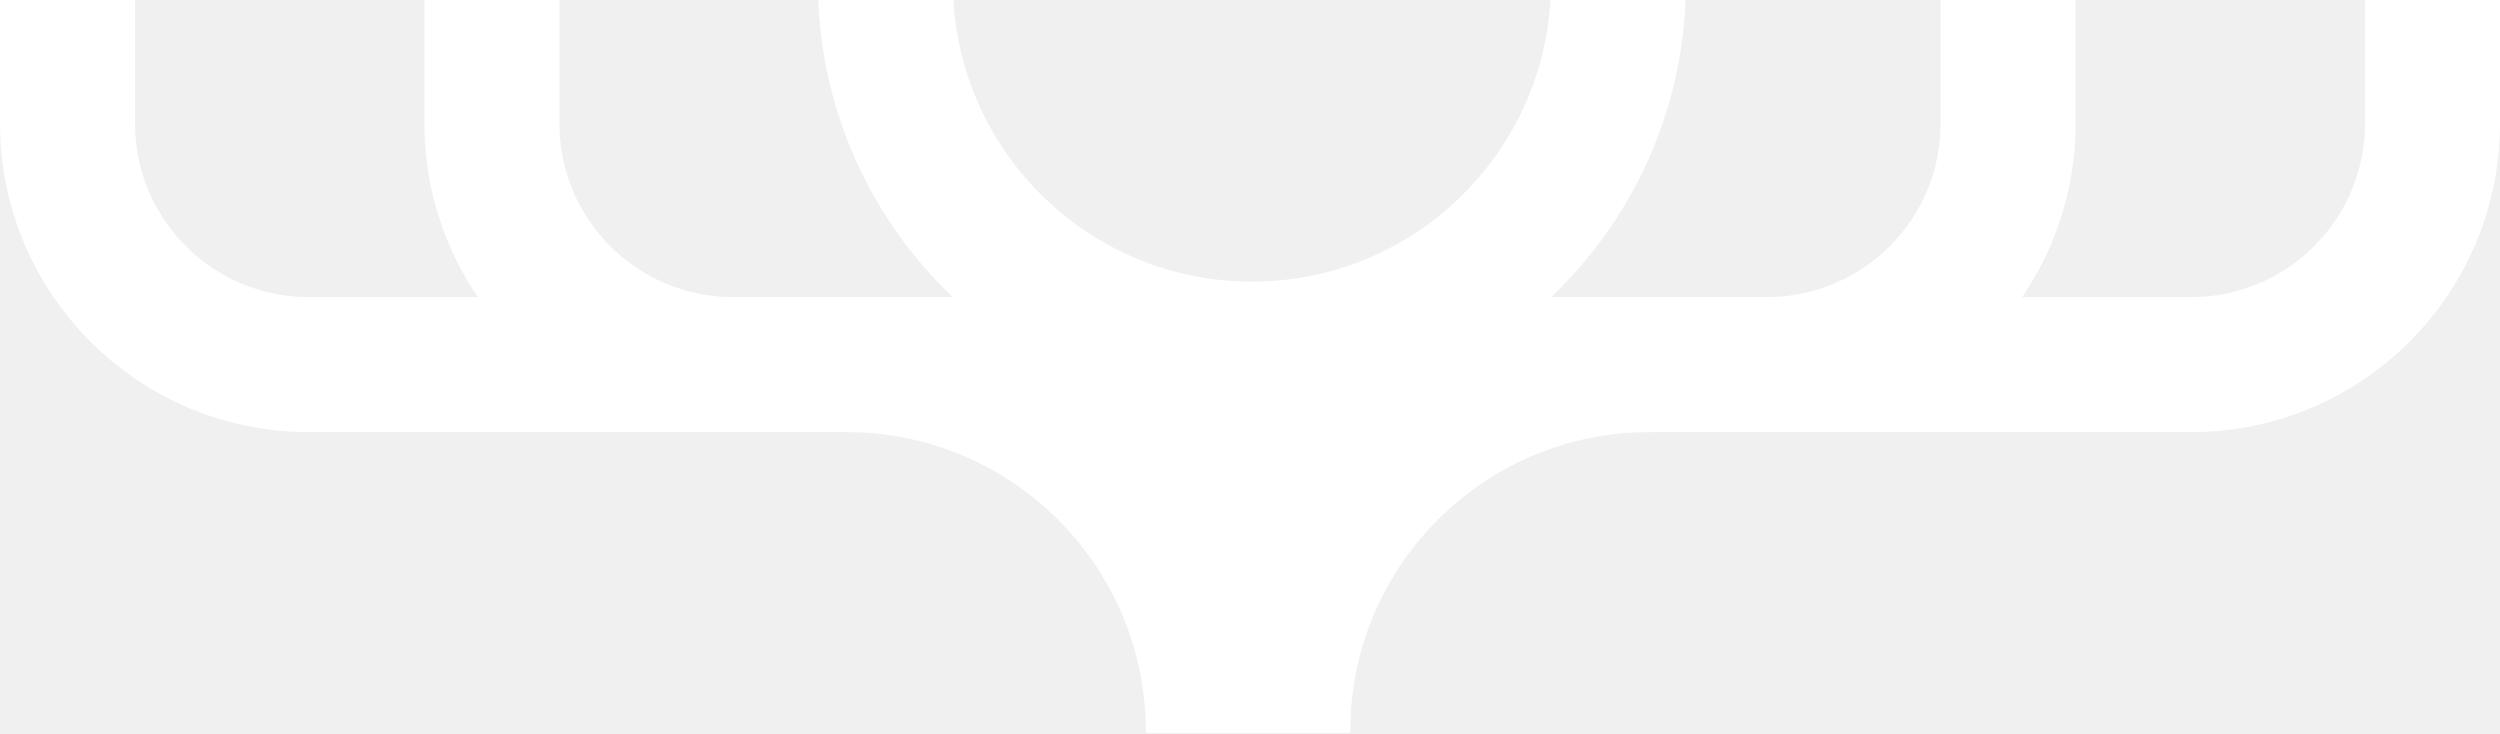
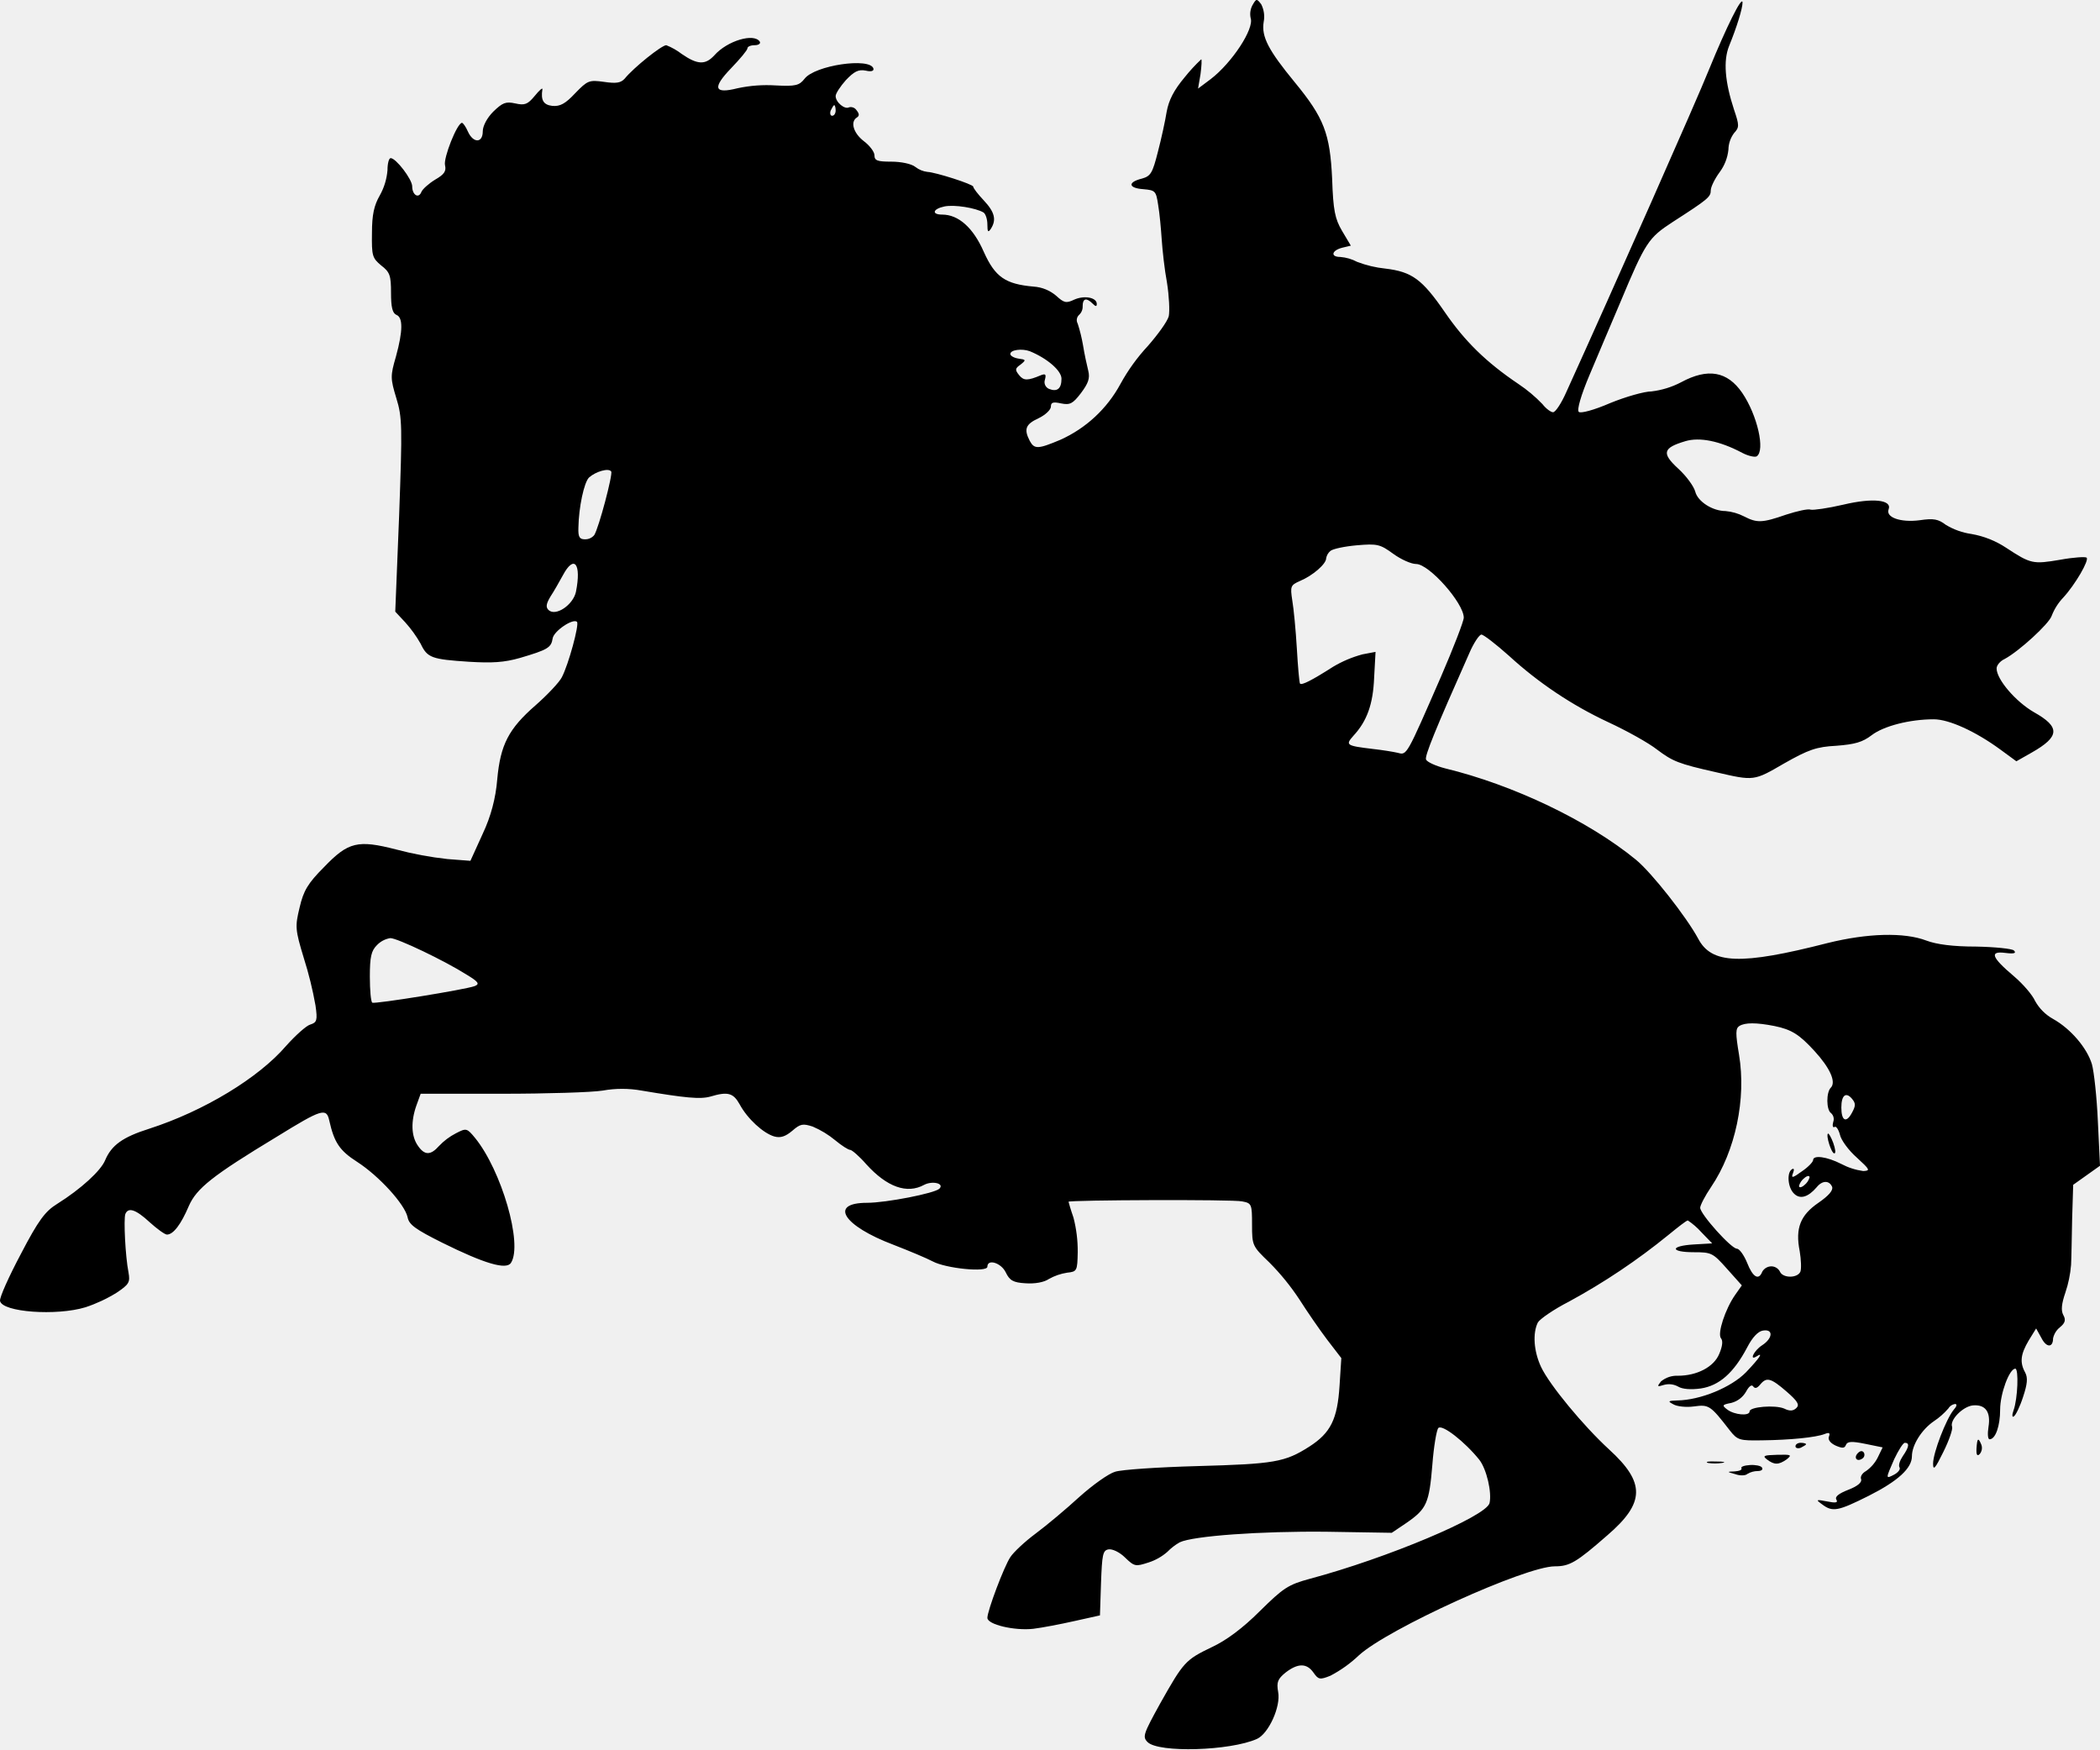
- <svg xmlns="http://www.w3.org/2000/svg" width="648" height="190" viewBox="0 0 648 190">
-   <defs>
-     <clipPath id="clip-path">
-       <rect id="Rectangle_2" data-name="Rectangle 2" width="225" height="108" transform="translate(0 117)" fill="none" />
-     </clipPath>
-     <clipPath id="clip-path-2">
-       <rect id="Rectangle_3" data-name="Rectangle 3" width="428" height="112" transform="translate(84 391)" fill="none" />
-     </clipPath>
-     <clipPath id="clip-path-3">
-       <rect id="Rectangle_4" data-name="Rectangle 4" width="648" height="112" transform="translate(0 639)" fill="none" />
-     </clipPath>
-     <clipPath id="clip-path-4">
-       <rect id="Rectangle_5" data-name="Rectangle 5" width="112" height="113" transform="translate(113)" fill="none" />
-     </clipPath>
-     <clipPath id="clip-path-5">
-       <rect id="Rectangle_6" data-name="Rectangle 6" width="113" height="113" fill="none" />
-     </clipPath>
-   </defs>
-   <g id="header-logo" transform="translate(-1494 -585)">
-     <g id="Scroll_Group_3" data-name="Scroll Group 3" transform="translate(1706 468)" clip-path="url(#clip-path)">
-       <g id="Rectangle_2-2" data-name="Rectangle 2" fill="none" stroke="#fff" stroke-width="35">
-         <rect width="225" height="225" rx="112.5" stroke="none" />
-         <rect x="17.5" y="17.5" width="190" height="190" rx="95" fill="none" />
-       </g>
-     </g>
-     <g id="Scroll_Group_2" data-name="Scroll Group 2" transform="translate(1520 194)" clip-path="url(#clip-path-2)">
-       <g id="Rectangle_3-2" data-name="Rectangle 3" transform="translate(84)" fill="none" stroke="#fff" stroke-width="35">
-         <rect width="428" height="503" rx="80" stroke="none" />
-         <rect x="17.5" y="17.5" width="393" height="468" rx="62.5" fill="none" />
-       </g>
-     </g>
-     <g id="Scroll_Group_4" data-name="Scroll Group 4" transform="translate(1494 -54)" clip-path="url(#clip-path-3)">
-       <g id="Rectangle_4-2" data-name="Rectangle 4" fill="none" stroke="#fff" stroke-width="35">
-         <rect width="648" height="751" rx="80" stroke="none" />
-         <rect x="17.5" y="17.5" width="613" height="716" rx="62.5" fill="none" />
-       </g>
-     </g>
-     <g id="Group_1" data-name="Group 1" transform="translate(-9 -93)">
-       <g id="Scroll_Group_5" data-name="Scroll Group 5" transform="translate(1610 755)" clip-path="url(#clip-path-4)">
-         <g id="Path_7" data-name="Path 7">
-           <path id="Path_16" data-name="Path 16" d="M112.5,0A112.5,112.5,0,1,1,0,112.5,112.5,112.5,0,0,1,112.5,0Z" fill="none" />
-           <path id="Path_17" data-name="Path 17" d="M112.5,35A77.5,77.5,0,1,0,190,112.5,77.588,77.588,0,0,0,112.5,35m0-35A112.5,112.5,0,1,1,0,112.5,112.5,112.5,0,0,1,112.5,0Z" fill="#fff" />
-         </g>
-       </g>
-       <g id="Scroll_Group_6" data-name="Scroll Group 6" transform="translate(1818 755)" clip-path="url(#clip-path-5)">
-         <g id="Rectangle_6-2" data-name="Rectangle 6" fill="none" stroke="#fff" stroke-width="35">
-           <rect width="225" height="225" rx="112.5" stroke="none" />
-           <rect x="17.5" y="17.5" width="190" height="190" rx="95" fill="none" />
-         </g>
-       </g>
-     </g>
-     <rect id="Rectangle_14" data-name="Rectangle 14" width="60" height="52" transform="translate(1789 683)" fill="#fff" />
-   </g>
+ <svg xmlns="http://www.w3.org/2000/svg" id="header-logo" width="595.111" height="495.624" viewBox="0 0 595.111 495.624">
+   <path id="Path_70" data-name="Path 70" d="M493.511-513.1c0,1.7-1.6,6.9-3.8,12.3-1.7,4.2-1.2,10.2,1.4,18.1,1.5,4.4,1.5,5,0,6.6a8.043,8.043,0,0,0-1.6,4.7,12.941,12.941,0,0,1-2.5,6.4c-1.4,1.9-2.5,4.2-2.5,5.1,0,1.9-.7,2.5-10.8,9-6.9,4.5-7.7,5.7-14.9,22.9-2.5,5.8-6.3,14.9-8.6,20.3-2.5,5.9-3.7,10.1-3.1,10.6.5.5,4.3-.5,8.9-2.5,4.4-1.8,9.7-3.3,11.7-3.3a24.254,24.254,0,0,0,8.4-2.6c7.6-4.1,13.1-3.1,17.3,3,4.3,6.3,6.6,16.4,4.1,18-.5.3-2.4-.1-4.1-1-6.4-3.4-12.1-4.5-16.1-3.3-6.4,1.9-6.8,3.4-2,7.8,2.3,2.1,4.4,5,4.8,6.5.7,2.8,4.9,5.5,8.6,5.5a14.3,14.3,0,0,1,5.2,1.5c3.7,1.9,5.1,1.9,12-.5,3.1-1,6.2-1.7,6.9-1.4.7.2,4.9-.4,9.2-1.4,8.4-2,13.9-1.4,12.9,1.3-.9,2.3,3.4,3.8,8.8,3.1,4-.6,5.3-.3,7.4,1.3a19.313,19.313,0,0,0,7.3,2.6,25.794,25.794,0,0,1,9.8,3.9c7,4.6,7.6,4.7,15.3,3.4,3.8-.7,7.2-.9,7.5-.6.8.7-3.2,7.6-6.6,11.3a15.756,15.756,0,0,0-3.3,5.2c-.7,2.2-9.2,10-13.3,12.2-1.3.6-2.3,1.8-2.3,2.7,0,3.1,5.4,9.4,10.6,12.4,7.5,4.2,7.3,6.9-.6,11.4l-4.4,2.5-4.5-3.3c-7.1-5.2-14.6-8.6-18.9-8.6-6.8,0-14.2,1.9-17.6,4.5-2.6,2-4.8,2.6-10,3-5.7.3-7.9,1.1-14.8,5-8.6,5-8.5,5-19.3,2.5-10.7-2.4-12.3-3.1-16.7-6.4-2.4-1.9-8.7-5.4-13.9-7.8a111.433,111.433,0,0,1-28.1-18.8c-3.7-3.3-7.2-6-7.8-6s-2.2,2.4-3.4,5.2c-9.7,21.8-12.7,29.2-12.3,30.2.3.7,2.7,1.8,5.4,2.5,19.4,4.7,40.7,14.9,54.1,25.9,4.5,3.7,14.3,16.2,17.6,22.3,3.8,7.3,12.1,7.6,36.7,1.3,11.3-2.8,21.7-3.1,28-.7,2.9,1.1,7.6,1.7,14.1,1.7,5.3.1,10.2.6,10.7,1.1.8.8,0,1-2.4.7-4.6-.6-4,1.2,2.4,6.6,2.7,2.3,5.3,5.4,6,7a13.077,13.077,0,0,0,5.1,5.1c5,2.8,9.6,8.2,11,12.8.6,2.1,1.4,9.4,1.7,16.3l.6,12.5-3.8,2.7-3.8,2.7-.3,9.8c-.1,5.4-.2,11.2-.3,12.9a32.779,32.779,0,0,1-1.6,7.8c-1.1,3.2-1.3,5.1-.6,6.4.8,1.4.5,2.3-1,3.5a5.574,5.574,0,0,0-1.9,3.1c0,2.7-1.9,2.7-3.3-.1l-1.5-2.7-2.1,3.4c-2.3,3.9-2.6,6.2-1,9.1.8,1.5.6,3.3-.6,6.9-.9,2.8-2.1,5.2-2.6,5.5-.5.4-.6-.3-.1-1.7,1.2-3.3,1.5-11.8.5-11.8-1.7,0-4.3,7.1-4.3,11.6,0,4.6-1.3,8.4-3,8.4-.5,0-.6-1.6-.3-3.5.7-4.3-.9-6.4-4.4-6.1-2.9.3-6.7,4.2-5.9,6.1.2.7-.9,3.9-2.5,7.1-2.3,4.7-2.9,5.4-2.9,3.3,0-3.1,3.7-12.6,5.8-15.2.9-1,1.1-1.7.4-1.7a2.674,2.674,0,0,0-1.9,1.3,20.251,20.251,0,0,1-4.1,3.6c-3.5,2.4-6.2,6.8-6.2,9.9,0,3.4-3.9,7-12.2,11.2-8.8,4.4-10.3,4.7-13.3,2.4-1.8-1.3-1.7-1.4,1.4-.8,2.5.5,3.2.4,2.7-.5-.5-.8.6-1.7,3.4-2.8,2.6-1,3.9-2.1,3.6-3-.3-.7.3-1.7,1.4-2.3a10.53,10.53,0,0,0,3.3-3.8l1.4-2.9-4.9-1c-3.9-.8-5.1-.7-5.5.3s-1,1-2.9.2c-1.5-.7-2.3-1.7-1.9-2.6.4-1,0-1.2-1.2-.7-2.6,1-9.9,1.7-17.7,1.8-6.4.1-7,0-9.2-2.8-5.5-7.1-5.9-7.4-10.2-6.8-2.2.3-4.8,0-5.8-.6-1.7-.9-1.5-1,1.1-1.1,6.6-.1,15.3-3.7,19.5-8,3.9-4.1,5-5.8,3-4.5-2.2,1.4-.8-1.6,1.5-3.1,3.1-2,3.3-4.7.3-4.2-1.4.2-3,1.9-4.5,4.8-3.8,7.2-7.9,10.8-13.1,11.6-2.9.4-5.2.2-6.4-.5a5.358,5.358,0,0,0-4.1-.5c-1.9.6-2,.5-.8-1a7.047,7.047,0,0,1,4.8-1.6c5.4,0,10.2-2.5,11.7-6.2.9-2.1,1.1-3.7.5-4.4-1.1-1.3,1.2-8.3,4-12.3l1.9-2.7-4.2-4.7c-4-4.5-4.4-4.7-9.4-4.7-6.8,0-6.8-1.8,0-2.2l5.2-.3-3.1-3.2a19.9,19.9,0,0,0-3.8-3.3c-.4,0-2.8,1.9-5.5,4.1a182.576,182.576,0,0,1-28.2,18.9c-4.3,2.2-8.2,4.9-8.8,5.9-1.5,3-1.2,8.1.9,12.6,2.4,5.1,12,16.7,19.3,23.4,10.3,9.4,10.2,15.1-.5,24.3-8.8,7.7-10.7,8.8-14.9,8.8-8.3,0-47.3,17.7-55.5,25.2a35.726,35.726,0,0,1-8.1,5.8c-3,1.2-3.4,1.1-4.8-.9-1.9-2.7-4.4-2.7-7.9,0-2.2,1.8-2.6,2.7-2.1,5.5.8,4.1-2.7,11.8-6,13.3-7.6,3.4-27.9,4-31,.9-1.5-1.5-1.2-2.3,3.6-11,6.6-11.7,7.1-12.3,14.6-15.9,4.1-1.9,8.8-5.4,13.6-10.2,6.7-6.6,8-7.5,14.3-9.2,21.7-5.8,49.8-17.6,50.8-21.4.7-3-.8-9.6-2.9-12.3-4.1-5.1-10.5-10.1-11.6-9-.5.5-1.3,5.2-1.7,10.4-.9,10.9-1.6,12.5-7.2,16.4l-4.3,2.9-18.5-.3c-18.7-.2-37.9,1.2-41.6,3a15.556,15.556,0,0,0-3.5,2.7,15.093,15.093,0,0,1-5.3,3c-3.7,1.2-4,1.2-6.7-1.4-1.5-1.5-3.6-2.5-4.7-2.3-1.6.3-1.8,1.5-2.1,9.5l-.3,9.2-7.2,1.6c-4,.9-9.2,1.9-11.7,2.2-5.3.6-13-1.2-13-3.1,0-2,4.7-14.5,6.5-17.2.9-1.4,4.1-4.4,7.2-6.7s8.7-7,12.4-10.4c3.8-3.4,8.3-6.6,10.1-7.1,1.8-.6,12.3-1.3,23.3-1.6,21.8-.6,24.8-1.1,31.7-5.5,6.1-3.9,8-7.8,8.6-17.3l.5-7.8-4-5.2c-2.2-2.9-5.7-8-7.8-11.3a67.561,67.561,0,0,0-8.6-10.6c-4.8-4.6-4.9-4.8-4.9-10.7,0-5.8-.1-6.1-2.8-6.6-2.4-.6-49.2-.4-49.2.1,0,.1.6,2.2,1.4,4.5a37.588,37.588,0,0,1,1.2,9.8c-.1,5.3-.2,5.5-3,5.8a15.3,15.3,0,0,0-5.2,1.8c-1.3.9-3.9,1.4-6.6,1.2-3.5-.2-4.5-.8-5.6-3.1-1.3-2.7-5.2-3.9-5.2-1.6,0,1.7-11.8.5-15.5-1.5-1.7-.9-6.7-3-11.1-4.7-14.3-5.4-18.4-11.9-7.5-11.9,5.4,0,19.2-2.7,20.5-4,1.5-1.5-2-2.3-4.3-1.1-4.9,2.7-10.6.6-16.4-5.8-2-2.3-4.1-4.1-4.6-4.1s-2.4-1.2-4.2-2.7a26.186,26.186,0,0,0-6.4-3.9c-2.8-.9-3.5-.8-5.8,1.2-1.9,1.6-3.3,2.1-5.1,1.6-3.1-.9-7.6-5-9.8-9.1-1.8-3.2-3.3-3.7-8.3-2.2-2.9.8-7,.4-19.5-1.7a31.269,31.269,0,0,0-11,0c-3,.5-15.9.9-28.6.9h-23l-1.2,3.3c-1.6,4.5-1.5,8.7.4,11.4,1.9,2.8,3.6,2.8,6,.1a17.759,17.759,0,0,1,4.8-3.6c2.9-1.5,3.1-1.5,5.4,1.3,7.5,9.2,13.6,30.1,10.2,35.4-1.3,2.1-7.6.2-19.5-5.7-7.6-3.8-9.4-5.1-9.8-7.2-.8-3.7-8.1-11.7-14.3-15.7-5-3.2-6.5-5.5-7.9-11.7-.8-3.7-2.1-3.3-14.9,4.6-18.2,11-22.7,14.6-24.9,19.6-2.2,5.2-4.4,8.1-6.2,8.1-.6,0-2.8-1.6-4.9-3.5-4-3.7-6.1-4.3-6.9-2.3-.5,1.5,0,11.9.9,16.5.5,2.8.2,3.4-3.4,5.8a41.742,41.742,0,0,1-8.8,4.1c-8.2,2.5-23.6,1.4-24.2-1.8-.2-.9,2.5-6.9,5.9-13.3,5-9.6,6.9-12.1,10.3-14.2,6.7-4.2,12.4-9.4,13.6-12.4,1.8-4.2,4.9-6.5,12.5-8.9,15.5-5,31-14.4,38.8-23.5,2.6-2.9,5.7-5.7,6.8-6,1.9-.6,2.1-1.2,1.5-5.4a105.311,105.311,0,0,0-3.3-13.4c-2.5-8.2-2.5-9-1.2-14.4,1.1-4.7,2.3-6.8,6.9-11.4,6.9-7.2,9.6-7.8,20.5-5a98.12,98.12,0,0,0,14.5,2.7l6.5.5,3.5-7.7a44.14,44.14,0,0,0,4.1-15.4c.9-9.8,3.2-14.3,10.9-21,3.3-2.9,6.7-6.5,7.4-7.9,1.9-3.6,5-15,4.3-15.7-1.1-1.1-6.6,2.6-6.9,4.7-.4,2.6-1.4,3.2-9.2,5.5-4.5,1.3-8,1.5-14.5,1.1-10.6-.7-11.8-1.1-13.7-5.1a34.669,34.669,0,0,0-4.4-6.1l-2.8-3,1.1-27.3c.9-25.1.9-27.7-.8-33.2-1.7-5.6-1.7-6.3-.1-11.8,2-7.3,2-11.1.1-11.8-1.1-.5-1.5-2.2-1.5-6.2,0-4.9-.3-5.9-2.8-7.8-2.5-2.1-2.7-2.7-2.6-9.2,0-5.2.6-7.8,2.2-10.6a17.5,17.5,0,0,0,2.2-7.2c0-1.9.4-3.4.9-3.4,1.5,0,6.1,6,6.1,8,0,2.4,1.8,3.6,2.6,1.6.3-.8,2.1-2.4,3.9-3.5,2.6-1.5,3.2-2.4,2.8-4.1-.5-2,3.4-11.9,4.8-12,.3,0,1.1,1.1,1.7,2.5,1.5,3.3,4.2,3.3,4.2-.1,0-1.5,1.2-3.8,3-5.6,2.6-2.5,3.5-2.9,6.2-2.3s3.5.3,5.5-2.1c1.3-1.6,2.3-2.5,2.2-1.9-.5,3.1.3,4.4,2.8,4.7,2.2.2,3.7-.6,6.5-3.6,3.5-3.6,3.9-3.8,8.2-3.2,3.4.5,4.7.3,5.8-.9,2.6-3.2,10.5-9.5,11.8-9.5a18.192,18.192,0,0,1,4.4,2.5c4.5,3.1,6.7,3.1,9.2.4,3.7-4.2,11.3-6.4,12.9-3.9.3.5-.3,1-1.4,1-1.2,0-2.1.4-2.1.9s-2.1,3-4.6,5.6c-5.4,5.6-4.9,7.4,1.8,5.7a39.586,39.586,0,0,1,10.8-.8c5.7.3,6.7,0,8.2-1.9,2.9-3.8,18.5-6.1,19.5-2.9.2.7-.6,1-2.2.6-2.1-.4-3.3.3-5.6,2.7-1.6,1.8-2.9,3.8-2.9,4.5,0,1.8,2.6,3.9,3.8,3.2a1.956,1.956,0,0,1,2.1.8c.8,1,.9,1.6.1,2.1-1.9,1.2-1,4.4,2,6.7,1.6,1.2,3,3,3,4,0,1.5.8,1.8,4.8,1.8,2.7,0,5.7.6,6.8,1.5a6.851,6.851,0,0,0,3.4,1.4c2.3.1,13,3.5,13,4.2,0,.4,1.3,2.1,3,3.9,3.1,3.3,3.6,5.5,2,8-.8,1.2-1,.9-1-1.2,0-1.5-.5-3-1.1-3.4-2.2-1.3-8.3-2.3-11.1-1.7-3.3.7-3.7,2.3-.6,2.3,4.6,0,8.8,3.7,11.8,10.6,3.2,7.1,6.1,9.1,14.1,9.8a10.941,10.941,0,0,1,6.4,2.6c2.2,2,2.8,2.2,5.1,1.1,2.9-1.3,6.4-.6,6.4,1.2,0,.8-.3.8-1.2-.1-1.7-1.7-2.8-1.5-2.8.7a3.187,3.187,0,0,1-1.1,2.6,2,2,0,0,0-.3,2.4,44.58,44.58,0,0,1,1.5,6.1c.4,2.5,1.1,5.7,1.5,7.3.5,2.1,0,3.5-2.1,6.3-2.3,3-3.1,3.4-5.6,2.9-2.3-.5-2.9-.3-2.9.9,0,.9-1.6,2.4-3.5,3.3-3.7,1.7-4.2,3.1-2.5,6.4,1.3,2.4,2.3,2.4,8.7-.3a36.209,36.209,0,0,0,17-15.8,53.859,53.859,0,0,1,7.8-10.8c2.8-3.2,5.5-6.9,5.9-8.4.3-1.5.1-5.7-.5-9.5-.7-3.7-1.3-9.3-1.5-12.3s-.6-7.4-1-9.7c-.6-4-.8-4.2-4.2-4.5-4.3-.3-4.5-2-.4-3,2.5-.7,3-1.6,4.5-7.5,1-3.8,2.1-8.9,2.5-11.4.6-3.3,2-6.1,5.1-9.8a48.937,48.937,0,0,1,4.7-5.1c.2,0,.1,1.9-.2,4.2l-.7,4.1,3.6-2.7c6-4.6,12.4-14.3,11.3-17.3a5.364,5.364,0,0,1,.5-3.6c1.1-1.9,1.2-2,2.5-.3a7.738,7.738,0,0,1,.7,5c-.7,4.2,1.4,8.1,8.8,17.1,8.3,10.1,10,14.5,10.6,27.4.3,8.9.8,11.3,2.8,14.7l2.5,4.2-2.5.6c-3,.8-3.3,2.6-.5,2.6a12.241,12.241,0,0,1,4.8,1.4,31.334,31.334,0,0,0,8,1.9c7.5.9,10.4,3,16.8,12.3,5.7,8.3,11.7,14.2,20.9,20.4a40.785,40.785,0,0,1,6.8,5.7c1,1.3,2.4,2.3,3,2.3.7,0,2.4-2.6,3.8-5.8,13.4-29.5,37-82.8,40.4-91.3C488.911-506.1,493.411-515.2,493.511-513.1Zm-258.4,30.6c-.3.8-.1,1.5.4,1.5.6,0,1-.7,1-1.5s-.2-1.5-.4-1.5S235.51-483.3,235.111-482.5Zm50.9,69c0,.5,1,1.1,2.3,1.3,2.2.3,2.2.4.6,1.7-1.6,1.1-1.6,1.5-.4,3,1.3,1.6,2.4,1.6,6.2,0,1.3-.5,1.5-.2,1.1,1.3a2.085,2.085,0,0,0,1.2,2.6c2.3.9,3.5-.1,3.5-2.9,0-2.3-4.1-5.8-9-7.8C289.31-415.1,286.01-414.7,286.01-413.5Zm-119.4,35c-1.4,1.4-2.9,8.4-3,14.2-.1,2.6.3,3.3,1.8,3.3a3.3,3.3,0,0,0,2.7-1.2c1.3-2.1,5.3-17.2,4.8-18C172.21-381.3,168.51-380.2,166.61-378.5Zm210.1,20.8a3.511,3.511,0,0,0-1.2,2.1c0,1.6-3.8,4.9-7.4,6.4-2.7,1.2-2.8,1.5-2.2,5.5.4,2.3,1,8.5,1.3,13.7s.7,9.7.9,9.9c.5.5,3.3-.9,9.4-4.8a32.987,32.987,0,0,1,8.3-3.5l3.7-.7-.4,7.3c-.3,7.5-2,12.3-5.9,16.5-2.3,2.6-2,2.8,5.5,3.7,2.7.3,5.8.8,7.1,1.1,2.6.7,2.4,1,12.3-21.7,3.5-8.1,6.4-15.6,6.4-16.6,0-4.1-9.8-15.2-13.5-15.2-1.4,0-4.3-1.3-6.5-2.9-3.7-2.7-4.5-2.9-10.3-2.4C380.811-359,377.411-358.3,376.711-357.7Zm-217.5,6.9c-1,1.8-2.5,4.5-3.5,6-1.2,2-1.4,3-.6,3.8,2,2,7-1.4,7.8-5.1C164.51-354.1,162.41-356.8,159.21-350.8ZM106.51-246c-1.6,1.6-2,3.3-2,8.9,0,3.9.3,7.2.7,7.4.9.4,26.3-3.7,29-4.7,1.5-.6,1.1-1.2-2.2-3.2-6.3-4-19.7-10.4-21.7-10.4A6.736,6.736,0,0,0,106.51-246Zm386.1,22.9c-1.1.7-1.1,2.1-.1,8.1,2.1,12.5-1,27.3-7.9,37.5-1.7,2.5-3.1,5.2-3.1,5.9,0,1.8,8.8,11.6,10.4,11.6.7,0,2,1.8,2.9,4,1.6,4.1,3.3,5.1,4.3,2.5a3.033,3.033,0,0,1,2.5-1.5,2.776,2.776,0,0,1,2.5,1.5c.8,1.9,5,1.9,5.8,0,.3-.8.2-3.4-.2-5.8-1.3-6.5.2-10.2,5.3-13.7q4.35-3,3.9-4.5c-.8-1.9-2.8-1.9-4.4.1-2.4,2.8-4.7,3.5-6.4,1.8-1.8-1.7-2.1-6-.6-6.9.6-.4.7.1.3,1.1-.6,1.5-.1,1.4,2.5-.5,1.8-1.2,3.2-2.7,3.2-3.2,0-1.5,3.9-1,8,1.1a18.844,18.844,0,0,0,6.2,2c2.1-.1,1.9-.4-1.8-3.8-2.3-2-4.5-5-4.8-6.5-.4-1.5-1.1-2.5-1.5-2.2-.5.3-.7-.3-.4-1.4a2.283,2.283,0,0,0-.6-2.5c-1.4-.9-1.4-5.9-.1-7.2,1.6-1.6-.2-5.6-4.6-10.4-4.3-4.7-6.5-6.1-11.4-7.1C497.411-224.1,494.211-224.1,492.611-223.1Zm28.9,23.1c0,3.8,1.4,4.5,3,1.5,1.1-2,1.1-2.7,0-4C522.811-204.5,521.511-203.5,521.511-200Zm-12,22.2c0,.6.7.5,1.5-.2a4.29,4.29,0,0,0,1.5-2.2c0-.6-.7-.5-1.5.2A4.289,4.289,0,0,0,509.511-177.8Zm-11,56.3c-.9,1.1-1.5,1.2-2,.5-.4-.6-1.2,0-2,1.5a6.726,6.726,0,0,1-4.2,3.2c-2.6.5-2.7.7-1.1,1.9,2,1.5,6.3,1.9,6.3.5,0-1.3,7.2-1.9,9.8-.8,1.6.8,2.6.7,3.5-.2s.3-1.9-2.8-4.6C501.511-123.4,500.311-123.7,498.511-121.5Zm38,21.1c-2.5,5.7-2.5,5.7,0,4.4,1.1-.6,1.8-1.5,1.5-2-.4-.6.1-2,.9-3.2,1.8-2.6,2-3.8.6-3.8C539.011-105,537.711-102.9,536.511-100.4Z" transform="translate(0.3 513.804)" />
+   <path id="Path_71" data-name="Path 71" d="M76.348-190c.6,1.7.8,3,.3,3-.8,0-2.4-5-1.8-5.6C75.048-192.8,75.748-191.6,76.348-190Z" transform="translate(443.162 513.804)" />
+   <path id="Path_72" data-name="Path 72" d="M34.581-104.4a2.708,2.708,0,0,1-.5,2.6c-.7.7-1,.2-.9-1.6C33.381-106.4,33.681-106.6,34.581-104.4Z" transform="translate(526.93 513.804)" />
+   <path id="Path_73" data-name="Path 73" d="M86-104.6c0,.2-.7.6-1.5,1-.8.3-1.5.1-1.5-.4,0-.6.7-1,1.5-1S86-104.8,86-104.6Z" transform="translate(425.811 513.804)" />
+   <path id="Path_74" data-name="Path 74" d="M68.763-102.2a1.282,1.282,0,0,1-.5,1.7c-1.5,1-2.5-.3-1.2-1.6C67.763-102.8,68.363-102.8,68.763-102.2Z" transform="translate(459.448 513.804)" />
+   <path id="Path_75" data-name="Path 75" d="M93.865-100.3c-2.3,1.6-3.5,1.6-5.6,0-1.3-1-.9-1.2,2.9-1.3C95.165-101.7,95.465-101.6,93.865-100.3Z" transform="translate(412.445 513.804)" />
+   <path id="Path_76" data-name="Path 76" d="M110.5-99.3a13.389,13.389,0,0,1-4,0c-.9-.3.1-.5,2.3-.4C111-99.7,111.8-99.5,110.5-99.3Z" transform="translate(377.507 513.804)" />
+   <path id="Path_77" data-name="Path 77" d="M104.775-98c.4.6-.2,1-1.2,1a5.865,5.865,0,0,0-2.9.8c-.5.5-2,.6-3.4.1-2.5-.7-2.5-.7-.2-.8,1.3-.1,2.1-.4,1.9-.9-.3-.4.8-.8,2.4-.9C102.875-98.8,104.475-98.5,104.775-98Z" transform="translate(394.535 513.804)" />
</svg>
